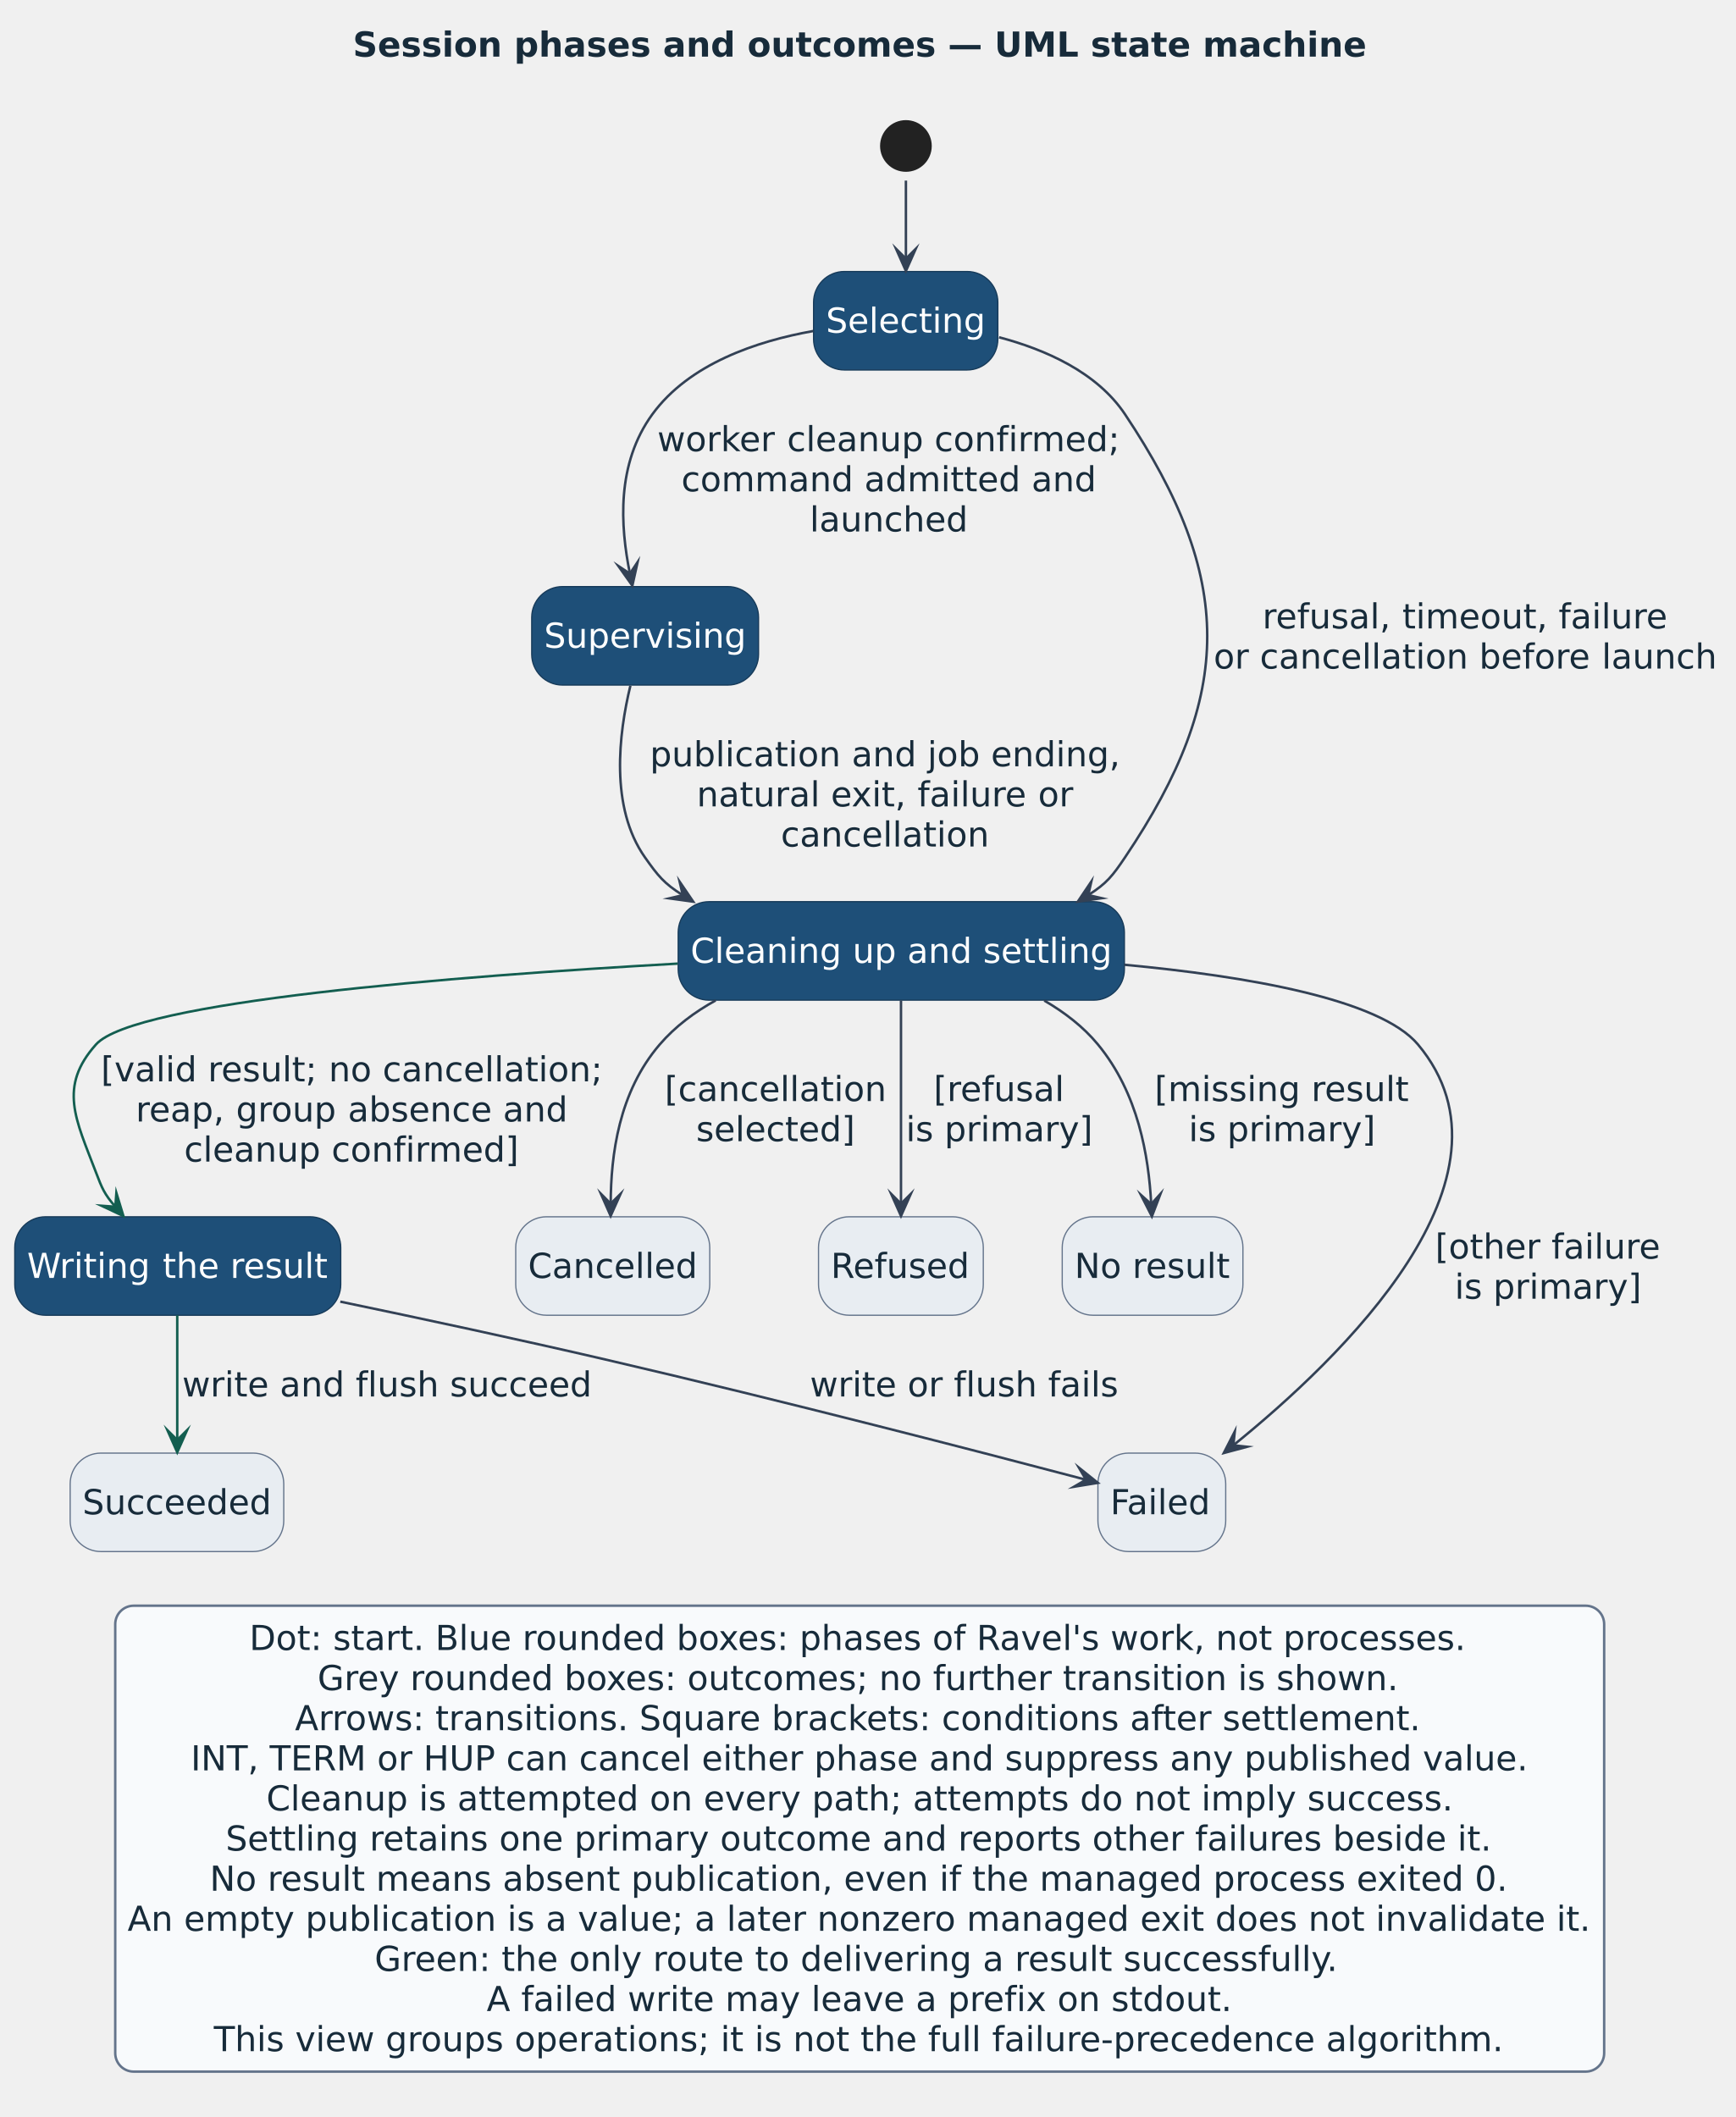
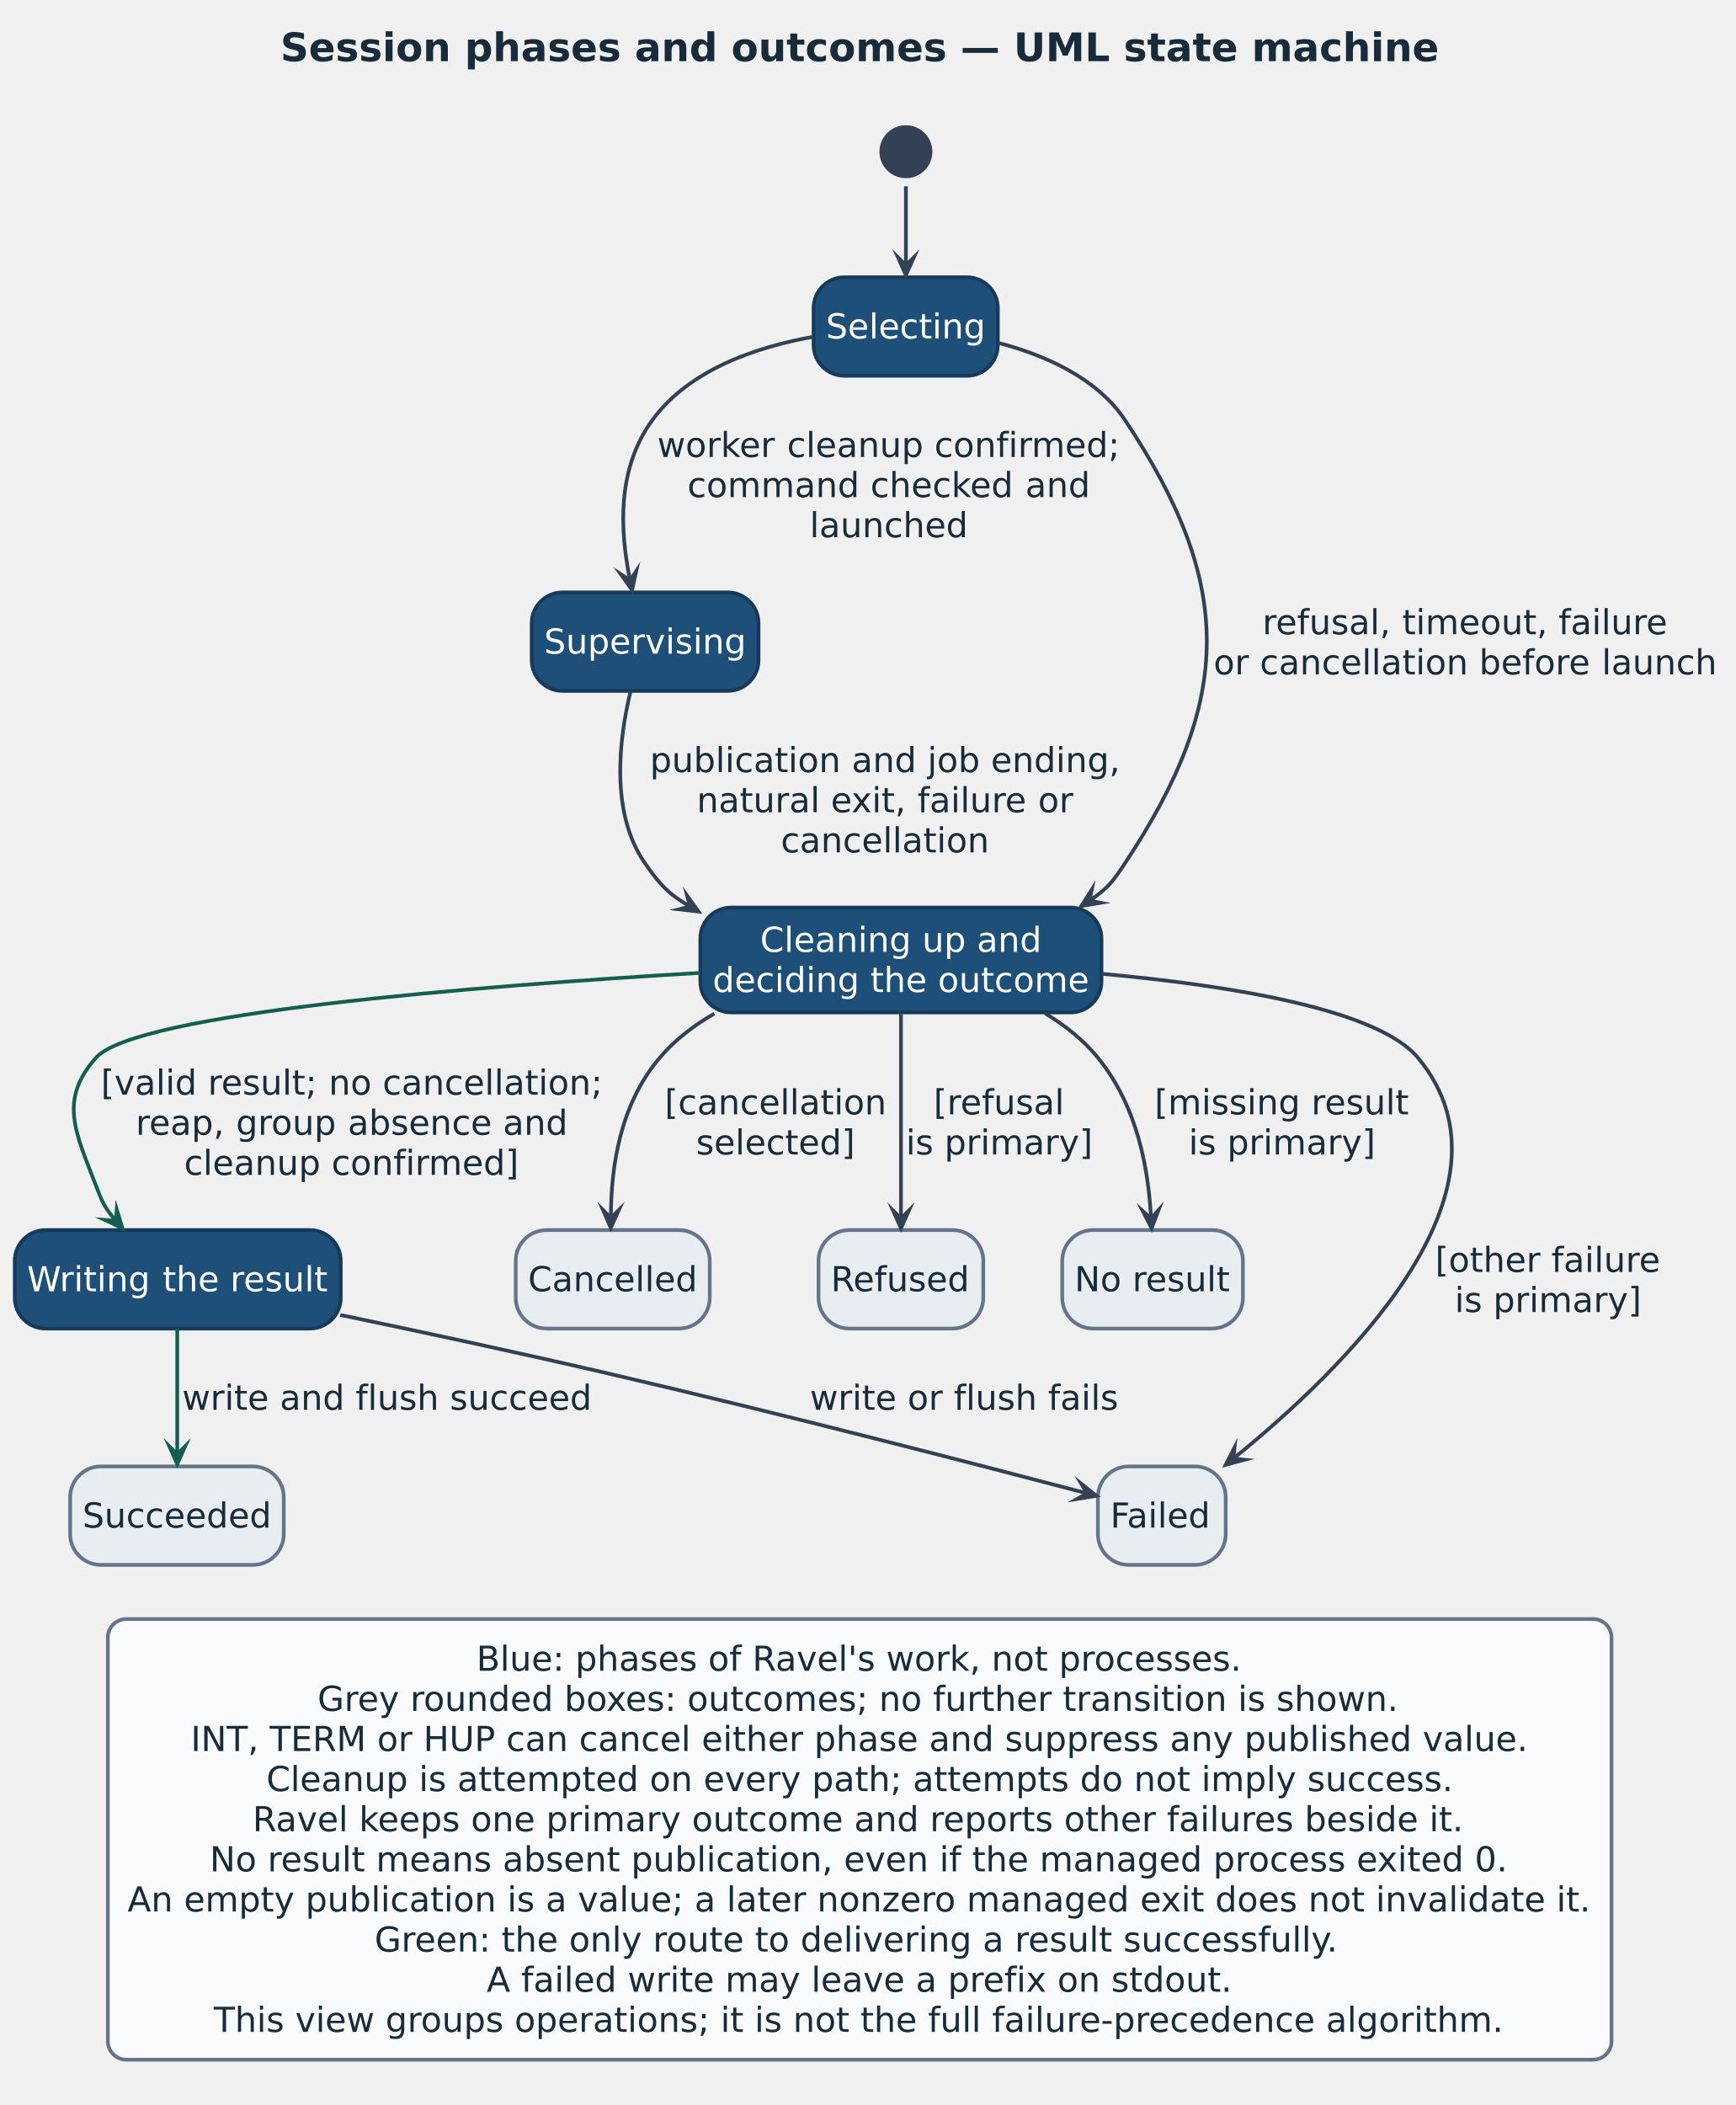
- <svg xmlns="http://www.w3.org/2000/svg" version="1.1" data-diagram-type="STATE" style="width:705px;height:860px;background:#FFFFFF;" width="705px" height="860px" viewBox="0 0 705 860" zoomAndPan="magnify" preserveAspectRatio="none" contentStyleType="text/css">
+ <svg xmlns="http://www.w3.org/2000/svg" version="1.1" data-diagram-type="STATE" style="width:705px;height:855px;background:#FFFFFF;" width="705px" height="855px" viewBox="0 0 705 855" zoomAndPan="magnify" preserveAspectRatio="none" contentStyleType="text/css">
  <defs />
  <g font-family="sans-serif" lengthAdjust="spacing">
    <g class="title" data-source-line="3">
-       <text x="143.313" y="22.995" fill="#172B3A" font-size="14" textLength="411.831" font-weight="700" font-family="DejaVu Sans, sans-serif">Session phases and outcomes — UML state machine</text>
+       <text x="113.896" y="24.852" fill="#172B3A" font-size="16" textLength="470.664" font-weight="700" font-family="DejaVu Sans, sans-serif">Session phases and outcomes — UML state machine</text>
    </g>
-     <rect x="330.5" y="110.297" width="74.839" height="40" fill="#1E4F78" style="stroke:#163A59;stroke-width:0.5;" rx="12.5" ry="12.5" />
-     <text x="335.5" y="135.144" fill="#FFF" font-size="14" textLength="64.839" font-family="DejaVu Sans, sans-serif">Selecting</text>
-     <rect x="216" y="238.297" width="92.134" height="40" fill="#1E4F78" style="stroke:#163A59;stroke-width:0.5;" rx="12.5" ry="12.5" />
-     <text x="221" y="263.144" fill="#FFF" font-size="14" textLength="82.134" font-family="DejaVu Sans, sans-serif">Supervising</text>
-     <rect x="275.5" y="366.297" width="181.254" height="40" fill="#1E4F78" style="stroke:#163A59;stroke-width:0.5;" rx="12.5" ry="12.5" />
-     <text x="280.5" y="391.144" fill="#FFF" font-size="14" textLength="61.38" font-family="DejaVu Sans, sans-serif">Cleaning</text>
-     <text x="341.88" y="391.144" fill="#FFF" font-size="14" font-family="DejaVu Sans, sans-serif"> </text>
-     <text x="346.33" y="391.144" fill="#FFF" font-size="14" textLength="17.76" font-family="DejaVu Sans, sans-serif">up</text>
-     <text x="364.09" y="391.144" fill="#FFF" font-size="14" font-family="DejaVu Sans, sans-serif"> </text>
-     <text x="368.54" y="391.144" fill="#FFF" font-size="14" textLength="26.339" font-family="DejaVu Sans, sans-serif">and</text>
-     <text x="394.879" y="391.144" fill="#FFF" font-size="14" font-family="DejaVu Sans, sans-serif"> </text>
-     <text x="399.329" y="391.144" fill="#FFF" font-size="14" textLength="52.425" font-family="DejaVu Sans, sans-serif">settling</text>
-     <rect x="6" y="494.297" width="132.418" height="40" fill="#1E4F78" style="stroke:#163A59;stroke-width:0.5;" rx="12.5" ry="12.5" />
-     <text x="11" y="519.144" fill="#FFF" font-size="14" textLength="50.627" font-family="DejaVu Sans, sans-serif">Writing</text>
-     <text x="61.627" y="519.144" fill="#FFF" font-size="14" font-family="DejaVu Sans, sans-serif"> </text>
-     <text x="66.077" y="519.144" fill="#FFF" font-size="14" textLength="22.976" font-family="DejaVu Sans, sans-serif">the</text>
-     <text x="89.053" y="519.144" fill="#FFF" font-size="14" font-family="DejaVu Sans, sans-serif"> </text>
-     <text x="93.503" y="519.144" fill="#FFF" font-size="14" textLength="39.915" font-family="DejaVu Sans, sans-serif">result</text>
-     <rect x="209.5" y="494.297" width="78.817" height="40" fill="#E8EDF2" style="stroke:#64748B;stroke-width:0.5;" rx="12.5" ry="12.5" />
-     <text x="214.5" y="519.144" fill="#172B3A" font-size="14" textLength="68.817" font-family="DejaVu Sans, sans-serif">Cancelled</text>
-     <rect x="332.5" y="494.297" width="66.937" height="40" fill="#E8EDF2" style="stroke:#64748B;stroke-width:0.5;" rx="12.5" ry="12.5" />
-     <text x="337.5" y="519.144" fill="#172B3A" font-size="14" textLength="56.937" font-family="DejaVu Sans, sans-serif">Refused</text>
-     <rect x="431.5" y="494.297" width="73.403" height="40" fill="#E8EDF2" style="stroke:#64748B;stroke-width:0.5;" rx="12.5" ry="12.5" />
-     <text x="436.5" y="519.144" fill="#172B3A" font-size="14" textLength="19.038" font-family="DejaVu Sans, sans-serif">No</text>
-     <text x="455.538" y="519.144" fill="#172B3A" font-size="14" font-family="DejaVu Sans, sans-serif"> </text>
-     <text x="459.988" y="519.144" fill="#172B3A" font-size="14" textLength="39.915" font-family="DejaVu Sans, sans-serif">result</text>
-     <rect x="446" y="590.297" width="51.911" height="40" fill="#E8EDF2" style="stroke:#64748B;stroke-width:0.5;" rx="12.5" ry="12.5" />
-     <text x="451" y="615.144" fill="#172B3A" font-size="14" textLength="41.911" font-family="DejaVu Sans, sans-serif">Failed</text>
-     <rect x="28.5" y="590.297" width="86.768" height="40" fill="#E8EDF2" style="stroke:#64748B;stroke-width:0.5;" rx="12.5" ry="12.5" />
-     <text x="33.5" y="615.144" fill="#172B3A" font-size="14" textLength="76.768" font-family="DejaVu Sans, sans-serif">Succeeded</text>
+     <rect x="330.5" y="112.625" width="74.839" height="40" fill="#1E4F78" style="stroke:#163A59;stroke-width:1.5;" rx="12.5" ry="12.5" />
+     <text x="335.5" y="137.472" fill="#FFF" font-size="14" textLength="64.839" font-family="DejaVu Sans, sans-serif">Selecting</text>
+     <rect x="216" y="240.625" width="92.134" height="40" fill="#1E4F78" style="stroke:#163A59;stroke-width:1.5;" rx="12.5" ry="12.5" />
+     <text x="221" y="265.472" fill="#FFF" font-size="14" textLength="82.134" font-family="DejaVu Sans, sans-serif">Supervising</text>
+     <rect x="284.5" y="368.625" width="162.94" height="42.594" fill="#1E4F78" style="stroke:#163A59;stroke-width:1.5;" rx="12.5" ry="12.5" />
+     <text x="308.781" y="386.62" fill="#FFF" font-size="14" textLength="61.38" font-family="DejaVu Sans, sans-serif">Cleaning</text>
+     <text x="370.161" y="386.62" fill="#FFF" font-size="14" font-family="DejaVu Sans, sans-serif"> </text>
+     <text x="374.611" y="386.62" fill="#FFF" font-size="14" textLength="17.76" font-family="DejaVu Sans, sans-serif">up</text>
+     <text x="392.371" y="386.62" fill="#FFF" font-size="14" font-family="DejaVu Sans, sans-serif"> </text>
+     <text x="396.821" y="386.62" fill="#FFF" font-size="14" textLength="26.339" font-family="DejaVu Sans, sans-serif">and</text>
+     <text x="289.5" y="402.917" fill="#FFF" font-size="14" textLength="59.623" font-family="DejaVu Sans, sans-serif">deciding</text>
+     <text x="349.123" y="402.917" fill="#FFF" font-size="14" font-family="DejaVu Sans, sans-serif"> </text>
+     <text x="353.573" y="402.917" fill="#FFF" font-size="14" textLength="22.976" font-family="DejaVu Sans, sans-serif">the</text>
+     <text x="376.549" y="402.917" fill="#FFF" font-size="14" font-family="DejaVu Sans, sans-serif"> </text>
+     <text x="380.999" y="402.917" fill="#FFF" font-size="14" textLength="61.441" font-family="DejaVu Sans, sans-serif">outcome</text>
+     <rect x="6" y="499.625" width="132.418" height="40" fill="#1E4F78" style="stroke:#163A59;stroke-width:1.5;" rx="12.5" ry="12.5" />
+     <text x="11" y="524.472" fill="#FFF" font-size="14" textLength="50.627" font-family="DejaVu Sans, sans-serif">Writing</text>
+     <text x="61.627" y="524.472" fill="#FFF" font-size="14" font-family="DejaVu Sans, sans-serif"> </text>
+     <text x="66.077" y="524.472" fill="#FFF" font-size="14" textLength="22.976" font-family="DejaVu Sans, sans-serif">the</text>
+     <text x="89.053" y="524.472" fill="#FFF" font-size="14" font-family="DejaVu Sans, sans-serif"> </text>
+     <text x="93.503" y="524.472" fill="#FFF" font-size="14" textLength="39.915" font-family="DejaVu Sans, sans-serif">result</text>
+     <rect x="209.5" y="499.625" width="78.817" height="40" fill="#E8EDF2" style="stroke:#64748B;stroke-width:1.5;" rx="12.5" ry="12.5" />
+     <text x="214.5" y="524.472" fill="#172B3A" font-size="14" textLength="68.817" font-family="DejaVu Sans, sans-serif">Cancelled</text>
+     <rect x="332.5" y="499.625" width="66.937" height="40" fill="#E8EDF2" style="stroke:#64748B;stroke-width:1.5;" rx="12.5" ry="12.5" />
+     <text x="337.5" y="524.472" fill="#172B3A" font-size="14" textLength="56.937" font-family="DejaVu Sans, sans-serif">Refused</text>
+     <rect x="431.5" y="499.625" width="73.403" height="40" fill="#E8EDF2" style="stroke:#64748B;stroke-width:1.5;" rx="12.5" ry="12.5" />
+     <text x="436.5" y="524.472" fill="#172B3A" font-size="14" textLength="19.038" font-family="DejaVu Sans, sans-serif">No</text>
+     <text x="455.538" y="524.472" fill="#172B3A" font-size="14" font-family="DejaVu Sans, sans-serif"> </text>
+     <text x="459.988" y="524.472" fill="#172B3A" font-size="14" textLength="39.915" font-family="DejaVu Sans, sans-serif">result</text>
+     <rect x="446" y="595.625" width="51.911" height="40" fill="#E8EDF2" style="stroke:#64748B;stroke-width:1.5;" rx="12.5" ry="12.5" />
+     <text x="451" y="620.472" fill="#172B3A" font-size="14" textLength="41.911" font-family="DejaVu Sans, sans-serif">Failed</text>
+     <rect x="28.5" y="595.625" width="86.768" height="40" fill="#E8EDF2" style="stroke:#64748B;stroke-width:1.5;" rx="12.5" ry="12.5" />
+     <text x="33.5" y="620.472" fill="#172B3A" font-size="14" textLength="76.768" font-family="DejaVu Sans, sans-serif">Succeeded</text>
    <g class="start_entity" data-qualified-name=".start." id="ent0010" data-source-line="17">
-       <ellipse cx="368" cy="59.297" rx="10" ry="10" fill="#222" style="stroke:#222;stroke-width:1;" />
+       <ellipse cx="368" cy="61.625" rx="10" ry="10" fill="#334155" style="stroke:#334155;stroke-width:1.5;" />
    </g>
    <g class="link" data-entity-1="ent0010" data-entity-2="ent0001" id="lnk11" data-link-type="dependency">
-       <polygon points="368,110.081,372,101.081,368,105.081,364,101.081,368,110.081" fill="#334155" style="stroke:#334155;stroke-width:1;stroke-linejoin:miter;stroke-miterlimit:10;" />
-       <path d="M368,73.361 C368,83.322 368,93.18 368,105.081" style="stroke:#334155;stroke-width:1;" fill="none" />
+       <polygon points="368,112.409,372,103.409,368,107.409,364,103.409,368,112.409" fill="#334155" style="stroke:#334155;stroke-width:1;stroke-linejoin:miter;stroke-miterlimit:10;" />
+       <path d="M368,75.689 C368,85.65 368,95.509 368,107.409" style="stroke:#334155;stroke-width:1.5;" fill="none" />
    </g>
    <g class="link" data-entity-1="ent0001" data-entity-2="ent0002" id="lnk12" data-link-type="dependency">
-       <polygon points="256.876,237.935,259.013,228.321,255.885,233.034,251.172,229.906,256.876,237.935" fill="#334155" style="stroke:#334155;stroke-width:1;stroke-linejoin:miter;stroke-miterlimit:10;" />
-       <path d="M330.336,134.478 C307.514,138.548 279.996,147.721 265,168.297 C250.339,188.412 251.942,213.527 255.885,233.034" style="stroke:#334155;stroke-width:1;" fill="none" />
-       <text x="267" y="183.292" fill="#172B3A" font-size="14" textLength="48.248" font-family="DejaVu Sans, sans-serif">worker</text>
-       <text x="315.248" y="183.292" fill="#172B3A" font-size="14" font-family="DejaVu Sans, sans-serif"> </text>
-       <text x="319.698" y="183.292" fill="#172B3A" font-size="14" textLength="55.412" font-family="DejaVu Sans, sans-serif">cleanup</text>
-       <text x="375.11" y="183.292" fill="#172B3A" font-size="14" font-family="DejaVu Sans, sans-serif"> </text>
-       <text x="379.561" y="183.292" fill="#172B3A" font-size="14" textLength="75.564" font-family="DejaVu Sans, sans-serif">confirmed;</text>
-       <text x="276.769" y="199.589" fill="#172B3A" font-size="14" textLength="69.877" font-family="DejaVu Sans, sans-serif">command</text>
-       <text x="346.646" y="199.589" fill="#172B3A" font-size="14" font-family="DejaVu Sans, sans-serif"> </text>
-       <text x="351.096" y="199.589" fill="#172B3A" font-size="14" textLength="63.472" font-family="DejaVu Sans, sans-serif">admitted</text>
-       <text x="414.567" y="199.589" fill="#172B3A" font-size="14" font-family="DejaVu Sans, sans-serif"> </text>
-       <text x="419.018" y="199.589" fill="#172B3A" font-size="14" textLength="26.339" font-family="DejaVu Sans, sans-serif">and</text>
-       <text x="328.92" y="215.886" fill="#172B3A" font-size="14" textLength="64.285" font-family="DejaVu Sans, sans-serif">launched</text>
+       <polygon points="256.876,240.263,259.013,230.649,255.885,235.362,251.172,232.234,256.876,240.263" fill="#334155" style="stroke:#334155;stroke-width:1;stroke-linejoin:miter;stroke-miterlimit:10;" />
+       <path d="M330.336,136.806 C307.514,140.876 279.996,150.049 265,170.625 C250.339,190.74 251.942,215.855 255.885,235.362" style="stroke:#334155;stroke-width:1.5;" fill="none" />
+       <text x="267" y="185.62" fill="#172B3A" font-size="14" textLength="48.248" font-family="DejaVu Sans, sans-serif">worker</text>
+       <text x="315.248" y="185.62" fill="#172B3A" font-size="14" font-family="DejaVu Sans, sans-serif"> </text>
+       <text x="319.698" y="185.62" fill="#172B3A" font-size="14" textLength="55.412" font-family="DejaVu Sans, sans-serif">cleanup</text>
+       <text x="375.11" y="185.62" fill="#172B3A" font-size="14" font-family="DejaVu Sans, sans-serif"> </text>
+       <text x="379.561" y="185.62" fill="#172B3A" font-size="14" textLength="75.564" font-family="DejaVu Sans, sans-serif">confirmed;</text>
+       <text x="279.26" y="201.917" fill="#172B3A" font-size="14" textLength="69.877" font-family="DejaVu Sans, sans-serif">command</text>
+       <text x="349.137" y="201.917" fill="#172B3A" font-size="14" font-family="DejaVu Sans, sans-serif"> </text>
+       <text x="353.587" y="201.917" fill="#172B3A" font-size="14" textLength="58.488" font-family="DejaVu Sans, sans-serif">checked</text>
+       <text x="412.076" y="201.917" fill="#172B3A" font-size="14" font-family="DejaVu Sans, sans-serif"> </text>
+       <text x="416.526" y="201.917" fill="#172B3A" font-size="14" textLength="26.339" font-family="DejaVu Sans, sans-serif">and</text>
+       <text x="328.92" y="218.214" fill="#172B3A" font-size="14" textLength="64.285" font-family="DejaVu Sans, sans-serif">launched</text>
    </g>
    <g class="link" data-entity-1="ent0001" data-entity-2="ent0003" id="lnk13" data-link-type="dependency">
-       <polygon points="437.83,366.273,447.579,364.876,442.064,363.615,443.326,358.101,437.83,366.273" fill="#334155" style="stroke:#334155;stroke-width:1;stroke-linejoin:miter;stroke-miterlimit:10;" />
-       <path d="M405.856,137.017 C424.584,141.966 445.576,151.176 457,168.297 C501.403,234.843 501.662,281.925 457,348.297 C452.049,355.655 449.59,358.892 442.064,363.615" style="stroke:#334155;stroke-width:1;" fill="none" />
-       <text x="512.817" y="255.292" fill="#172B3A" font-size="14" textLength="52.384" font-family="DejaVu Sans, sans-serif">refusal,</text>
-       <text x="565.201" y="255.292" fill="#172B3A" font-size="14" font-family="DejaVu Sans, sans-serif"> </text>
-       <text x="569.651" y="255.292" fill="#172B3A" font-size="14" textLength="59.008" font-family="DejaVu Sans, sans-serif">timeout,</text>
-       <text x="628.659" y="255.292" fill="#172B3A" font-size="14" font-family="DejaVu Sans, sans-serif"> </text>
-       <text x="633.109" y="255.292" fill="#172B3A" font-size="14" textLength="44.529" font-family="DejaVu Sans, sans-serif">failure</text>
-       <text x="493" y="271.589" fill="#172B3A" font-size="14" textLength="14.321" font-family="DejaVu Sans, sans-serif">or</text>
-       <text x="507.321" y="271.589" fill="#172B3A" font-size="14" font-family="DejaVu Sans, sans-serif"> </text>
-       <text x="511.771" y="271.589" fill="#172B3A" font-size="14" textLength="84.636" font-family="DejaVu Sans, sans-serif">cancellation</text>
-       <text x="596.407" y="271.589" fill="#172B3A" font-size="14" font-family="DejaVu Sans, sans-serif"> </text>
-       <text x="600.857" y="271.589" fill="#172B3A" font-size="14" textLength="45.363" font-family="DejaVu Sans, sans-serif">before</text>
-       <text x="646.221" y="271.589" fill="#172B3A" font-size="14" font-family="DejaVu Sans, sans-serif"> </text>
-       <text x="650.671" y="271.589" fill="#172B3A" font-size="14" textLength="46.785" font-family="DejaVu Sans, sans-serif">launch</text>
+       <polygon points="438.737,368.346,448.45,366.711,442.906,365.585,444.032,360.041,438.737,368.346" fill="#334155" style="stroke:#334155;stroke-width:1;stroke-linejoin:miter;stroke-miterlimit:10;" />
+       <path d="M405.856,139.345 C424.584,144.294 445.576,153.504 457,170.625 C501.403,237.171 501.194,283.94 457,350.625 C452.262,357.775 450.072,360.839 442.906,365.585" style="stroke:#334155;stroke-width:1.5;" fill="none" />
+       <text x="512.817" y="257.62" fill="#172B3A" font-size="14" textLength="52.384" font-family="DejaVu Sans, sans-serif">refusal,</text>
+       <text x="565.201" y="257.62" fill="#172B3A" font-size="14" font-family="DejaVu Sans, sans-serif"> </text>
+       <text x="569.651" y="257.62" fill="#172B3A" font-size="14" textLength="59.008" font-family="DejaVu Sans, sans-serif">timeout,</text>
+       <text x="628.659" y="257.62" fill="#172B3A" font-size="14" font-family="DejaVu Sans, sans-serif"> </text>
+       <text x="633.109" y="257.62" fill="#172B3A" font-size="14" textLength="44.529" font-family="DejaVu Sans, sans-serif">failure</text>
+       <text x="493" y="273.917" fill="#172B3A" font-size="14" textLength="14.321" font-family="DejaVu Sans, sans-serif">or</text>
+       <text x="507.321" y="273.917" fill="#172B3A" font-size="14" font-family="DejaVu Sans, sans-serif"> </text>
+       <text x="511.771" y="273.917" fill="#172B3A" font-size="14" textLength="84.636" font-family="DejaVu Sans, sans-serif">cancellation</text>
+       <text x="596.407" y="273.917" fill="#172B3A" font-size="14" font-family="DejaVu Sans, sans-serif"> </text>
+       <text x="600.857" y="273.917" fill="#172B3A" font-size="14" textLength="45.363" font-family="DejaVu Sans, sans-serif">before</text>
+       <text x="646.221" y="273.917" fill="#172B3A" font-size="14" font-family="DejaVu Sans, sans-serif"> </text>
+       <text x="650.671" y="273.917" fill="#172B3A" font-size="14" textLength="46.785" font-family="DejaVu Sans, sans-serif">launch</text>
    </g>
    <g class="link" data-entity-1="ent0002" data-entity-2="ent0003" id="lnk14" data-link-type="dependency">
-       <polygon points="281.613,366.296,276.076,358.151,277.365,363.659,271.857,364.948,281.613,366.296" fill="#334155" style="stroke:#334155;stroke-width:1;stroke-linejoin:miter;stroke-miterlimit:10;" />
-       <path d="M256.075,278.572 C251.355,298.01 247.657,327.971 262,348.297 C267.193,355.656 269.737,358.924 277.365,363.659" style="stroke:#334155;stroke-width:1;" fill="none" />
-       <text x="264" y="311.292" fill="#172B3A" font-size="14" textLength="77.52" font-family="DejaVu Sans, sans-serif">publication</text>
-       <text x="341.52" y="311.292" fill="#172B3A" font-size="14" font-family="DejaVu Sans, sans-serif"> </text>
-       <text x="345.97" y="311.292" fill="#172B3A" font-size="14" textLength="26.339" font-family="DejaVu Sans, sans-serif">and</text>
-       <text x="372.309" y="311.292" fill="#172B3A" font-size="14" font-family="DejaVu Sans, sans-serif"> </text>
-       <text x="376.759" y="311.292" fill="#172B3A" font-size="14" textLength="21.342" font-family="DejaVu Sans, sans-serif">job</text>
-       <text x="398.101" y="311.292" fill="#172B3A" font-size="14" font-family="DejaVu Sans, sans-serif"> </text>
-       <text x="402.551" y="311.292" fill="#172B3A" font-size="14" textLength="52.473" font-family="DejaVu Sans, sans-serif">ending,</text>
-       <text x="283.028" y="327.589" fill="#172B3A" font-size="14" textLength="50.039" font-family="DejaVu Sans, sans-serif">natural</text>
-       <text x="333.067" y="327.589" fill="#172B3A" font-size="14" font-family="DejaVu Sans, sans-serif"> </text>
-       <text x="337.517" y="327.589" fill="#172B3A" font-size="14" textLength="30.728" font-family="DejaVu Sans, sans-serif">exit,</text>
-       <text x="368.245" y="327.589" fill="#172B3A" font-size="14" font-family="DejaVu Sans, sans-serif"> </text>
-       <text x="372.695" y="327.589" fill="#172B3A" font-size="14" textLength="44.529" font-family="DejaVu Sans, sans-serif">failure</text>
-       <text x="417.224" y="327.589" fill="#172B3A" font-size="14" font-family="DejaVu Sans, sans-serif"> </text>
-       <text x="421.674" y="327.589" fill="#172B3A" font-size="14" textLength="14.321" font-family="DejaVu Sans, sans-serif">or</text>
-       <text x="317.194" y="343.886" fill="#172B3A" font-size="14" textLength="84.636" font-family="DejaVu Sans, sans-serif">cancellation</text>
+       <polygon points="284.275,370.545,278.534,362.543,279.962,368.016,274.488,369.444,284.275,370.545" fill="#334155" style="stroke:#334155;stroke-width:1;stroke-linejoin:miter;stroke-miterlimit:10;" />
+       <path d="M256.128,280.862 C251.451,300.27 247.787,330.208 262,350.625 C267.775,358.921 271.242,362.905 279.962,368.016" style="stroke:#334155;stroke-width:1.5;" fill="none" />
+       <text x="264" y="313.62" fill="#172B3A" font-size="14" textLength="77.52" font-family="DejaVu Sans, sans-serif">publication</text>
+       <text x="341.52" y="313.62" fill="#172B3A" font-size="14" font-family="DejaVu Sans, sans-serif"> </text>
+       <text x="345.97" y="313.62" fill="#172B3A" font-size="14" textLength="26.339" font-family="DejaVu Sans, sans-serif">and</text>
+       <text x="372.309" y="313.62" fill="#172B3A" font-size="14" font-family="DejaVu Sans, sans-serif"> </text>
+       <text x="376.759" y="313.62" fill="#172B3A" font-size="14" textLength="21.342" font-family="DejaVu Sans, sans-serif">job</text>
+       <text x="398.101" y="313.62" fill="#172B3A" font-size="14" font-family="DejaVu Sans, sans-serif"> </text>
+       <text x="402.551" y="313.62" fill="#172B3A" font-size="14" textLength="52.473" font-family="DejaVu Sans, sans-serif">ending,</text>
+       <text x="283.028" y="329.917" fill="#172B3A" font-size="14" textLength="50.039" font-family="DejaVu Sans, sans-serif">natural</text>
+       <text x="333.067" y="329.917" fill="#172B3A" font-size="14" font-family="DejaVu Sans, sans-serif"> </text>
+       <text x="337.517" y="329.917" fill="#172B3A" font-size="14" textLength="30.728" font-family="DejaVu Sans, sans-serif">exit,</text>
+       <text x="368.245" y="329.917" fill="#172B3A" font-size="14" font-family="DejaVu Sans, sans-serif"> </text>
+       <text x="372.695" y="329.917" fill="#172B3A" font-size="14" textLength="44.529" font-family="DejaVu Sans, sans-serif">failure</text>
+       <text x="417.224" y="329.917" fill="#172B3A" font-size="14" font-family="DejaVu Sans, sans-serif"> </text>
+       <text x="421.674" y="329.917" fill="#172B3A" font-size="14" textLength="14.321" font-family="DejaVu Sans, sans-serif">or</text>
+       <text x="317.194" y="346.214" fill="#172B3A" font-size="14" textLength="84.636" font-family="DejaVu Sans, sans-serif">cancellation</text>
    </g>
    <g class="link" data-entity-1="ent0003" data-entity-2="ent0005" id="lnk15" data-link-type="dependency">
-       <polygon points="248.055,493.961,252.093,484.978,248.076,488.961,244.093,484.944,248.055,493.961" fill="#334155" style="stroke:#334155;stroke-width:1;stroke-linejoin:miter;stroke-miterlimit:10;" />
-       <path d="M290.715,406.408 C282.165,411.119 274.283,416.988 268,424.297 C251.315,443.706 248.159,469.191 248.076,488.961" style="stroke:#334155;stroke-width:1;" fill="none" />
-       <text x="270" y="447.292" fill="#172B3A" font-size="14" textLength="90.098" font-family="DejaVu Sans, sans-serif">[cancellation</text>
-       <text x="282.77" y="463.589" fill="#172B3A" font-size="14" textLength="64.559" font-family="DejaVu Sans, sans-serif">selected]</text>
+       <polygon points="248.108,499.334,252.165,490.36,248.14,494.334,244.165,490.309,248.108,499.334" fill="#334155" style="stroke:#334155;stroke-width:1;stroke-linejoin:miter;stroke-miterlimit:10;" />
+       <path d="M290.2,411.695 C281.842,416.483 274.148,422.376 268,429.625 C251.445,449.145 248.266,474.601 248.14,494.334" style="stroke:#334155;stroke-width:1.5;" fill="none" />
+       <text x="270" y="452.62" fill="#172B3A" font-size="14" textLength="90.098" font-family="DejaVu Sans, sans-serif">[cancellation</text>
+       <text x="282.77" y="468.917" fill="#172B3A" font-size="14" textLength="64.559" font-family="DejaVu Sans, sans-serif">selected]</text>
    </g>
    <g class="link" data-entity-1="ent0003" data-entity-2="ent0006" id="lnk16" data-link-type="dependency">
-       <polygon points="366,493.98,370,484.98,366,488.98,362,484.98,366,493.98" fill="#334155" style="stroke:#334155;stroke-width:1;stroke-linejoin:miter;stroke-miterlimit:10;" />
-       <path d="M366,406.434 C366,430.116 366,465.215 366,488.98" style="stroke:#334155;stroke-width:1;" fill="none" />
-       <text x="379.245" y="447.292" fill="#172B3A" font-size="14" textLength="53.396" font-family="DejaVu Sans, sans-serif">[refusal</text>
-       <text x="368" y="463.589" fill="#172B3A" font-size="14" textLength="11.184" font-family="DejaVu Sans, sans-serif">is</text>
-       <text x="379.184" y="463.589" fill="#172B3A" font-size="14" font-family="DejaVu Sans, sans-serif"> </text>
-       <text x="383.634" y="463.589" fill="#172B3A" font-size="14" textLength="60.252" font-family="DejaVu Sans, sans-serif">primary]</text>
+       <polygon points="366,499.533,370,490.533,366,494.533,362,490.533,366,499.533" fill="#334155" style="stroke:#334155;stroke-width:1;stroke-linejoin:miter;stroke-miterlimit:10;" />
+       <path d="M366,411.894 C366,436.168 366,471.004 366,494.533" style="stroke:#334155;stroke-width:1.5;" fill="none" />
+       <text x="379.245" y="452.62" fill="#172B3A" font-size="14" textLength="53.396" font-family="DejaVu Sans, sans-serif">[refusal</text>
+       <text x="368" y="468.917" fill="#172B3A" font-size="14" textLength="11.184" font-family="DejaVu Sans, sans-serif">is</text>
+       <text x="379.184" y="468.917" fill="#172B3A" font-size="14" font-family="DejaVu Sans, sans-serif"> </text>
+       <text x="383.634" y="468.917" fill="#172B3A" font-size="14" textLength="60.252" font-family="DejaVu Sans, sans-serif">primary]</text>
    </g>
    <g class="link" data-entity-1="ent0003" data-entity-2="ent0007" id="lnk17" data-link-type="dependency">
-       <polygon points="467.918,494.154,471.429,484.952,467.649,489.161,463.44,485.382,467.918,494.154" fill="#334155" style="stroke:#334155;stroke-width:1;stroke-linejoin:miter;stroke-miterlimit:10;" />
-       <path d="M424.196,406.464 C432.406,411.228 440.059,417.097 446,424.297 C462.412,444.184 466.594,469.549 467.649,489.161" style="stroke:#334155;stroke-width:1;" fill="none" />
-       <text x="469" y="447.292" fill="#172B3A" font-size="14" textLength="59.227" font-family="DejaVu Sans, sans-serif">[missing</text>
-       <text x="528.227" y="447.292" fill="#172B3A" font-size="14" font-family="DejaVu Sans, sans-serif"> </text>
-       <text x="532.677" y="447.292" fill="#172B3A" font-size="14" textLength="39.915" font-family="DejaVu Sans, sans-serif">result</text>
-       <text x="482.853" y="463.589" fill="#172B3A" font-size="14" textLength="11.184" font-family="DejaVu Sans, sans-serif">is</text>
-       <text x="494.037" y="463.589" fill="#172B3A" font-size="14" font-family="DejaVu Sans, sans-serif"> </text>
-       <text x="498.487" y="463.589" fill="#172B3A" font-size="14" textLength="60.252" font-family="DejaVu Sans, sans-serif">primary]</text>
+       <polygon points="467.856,499.533,471.342,490.322,467.574,494.541,463.355,490.773,467.856,499.533" fill="#334155" style="stroke:#334155;stroke-width:1;stroke-linejoin:miter;stroke-miterlimit:10;" />
+       <path d="M424.621,411.649 C432.676,416.519 440.168,422.447 446,429.625 C462.259,449.637 466.468,474.97 467.574,494.541" style="stroke:#334155;stroke-width:1.5;" fill="none" />
+       <text x="469" y="452.62" fill="#172B3A" font-size="14" textLength="59.227" font-family="DejaVu Sans, sans-serif">[missing</text>
+       <text x="528.227" y="452.62" fill="#172B3A" font-size="14" font-family="DejaVu Sans, sans-serif"> </text>
+       <text x="532.677" y="452.62" fill="#172B3A" font-size="14" textLength="39.915" font-family="DejaVu Sans, sans-serif">result</text>
+       <text x="482.853" y="468.917" fill="#172B3A" font-size="14" textLength="11.184" font-family="DejaVu Sans, sans-serif">is</text>
+       <text x="494.037" y="468.917" fill="#172B3A" font-size="14" font-family="DejaVu Sans, sans-serif"> </text>
+       <text x="498.487" y="468.917" fill="#172B3A" font-size="14" textLength="60.252" font-family="DejaVu Sans, sans-serif">primary]</text>
    </g>
    <g class="link" data-entity-1="ent0003" data-entity-2="ent0008" id="lnk18" data-link-type="dependency">
-       <polygon points="497.117,590.276,506.63,587.726,501.004,587.131,501.599,581.506,497.117,590.276" fill="#334155" style="stroke:#334155;stroke-width:1;stroke-linejoin:miter;stroke-miterlimit:10;" />
-       <path d="M456.729,391.914 C506.204,396.54 560.472,405.794 576,424.297 C621.358,478.345 544.548,551.909 501.004,587.131" style="stroke:#334155;stroke-width:1;" fill="none" />
-       <text x="583" y="511.292" fill="#172B3A" font-size="14" textLength="42.759" font-family="DejaVu Sans, sans-serif">[other</text>
-       <text x="625.759" y="511.292" fill="#172B3A" font-size="14" font-family="DejaVu Sans, sans-serif"> </text>
-       <text x="630.209" y="511.292" fill="#172B3A" font-size="14" textLength="44.529" font-family="DejaVu Sans, sans-serif">failure</text>
-       <text x="590.926" y="527.589" fill="#172B3A" font-size="14" textLength="11.184" font-family="DejaVu Sans, sans-serif">is</text>
-       <text x="602.11" y="527.589" fill="#172B3A" font-size="14" font-family="DejaVu Sans, sans-serif"> </text>
-       <text x="606.56" y="527.589" fill="#172B3A" font-size="14" textLength="60.252" font-family="DejaVu Sans, sans-serif">primary]</text>
+       <polygon points="497.423,595.358,506.934,592.8,501.308,592.21,501.897,586.584,497.423,595.358" fill="#334155" style="stroke:#334155;stroke-width:1;stroke-linejoin:miter;stroke-miterlimit:10;" />
+       <path d="M447.724,395.549 C499.449,400.255 559.568,409.906 576,429.625 C621.053,483.688 544.871,556.913 501.308,592.21" style="stroke:#334155;stroke-width:1.5;" fill="none" />
+       <text x="583" y="516.62" fill="#172B3A" font-size="14" textLength="42.759" font-family="DejaVu Sans, sans-serif">[other</text>
+       <text x="625.759" y="516.62" fill="#172B3A" font-size="14" font-family="DejaVu Sans, sans-serif"> </text>
+       <text x="630.209" y="516.62" fill="#172B3A" font-size="14" textLength="44.529" font-family="DejaVu Sans, sans-serif">failure</text>
+       <text x="590.926" y="532.917" fill="#172B3A" font-size="14" textLength="11.184" font-family="DejaVu Sans, sans-serif">is</text>
+       <text x="602.11" y="532.917" fill="#172B3A" font-size="14" font-family="DejaVu Sans, sans-serif"> </text>
+       <text x="606.56" y="532.917" fill="#172B3A" font-size="14" textLength="60.252" font-family="DejaVu Sans, sans-serif">primary]</text>
    </g>
    <g class="link" data-entity-1="ent0003" data-entity-2="ent0004" id="lnk19" data-link-type="dependency">
-       <polygon points="50.131,494.002,47.269,484.578,46.86,490.22,41.218,489.812,50.131,494.002" fill="#135E50" style="stroke:#135E50;stroke-width:1;stroke-linejoin:miter;stroke-miterlimit:10;" />
-       <path d="M275.286,391.453 C184.021,396.587 54.581,406.853 39,424.297 C23.604,441.533 30.769,454.701 39,476.297 C41.452,482.731 42.324,484.976 46.86,490.22" style="stroke:#135E50;stroke-width:1;" fill="none" />
-       <text x="41" y="439.292" fill="#172B3A" font-size="14" textLength="38.992" font-family="DejaVu Sans, sans-serif">[valid</text>
-       <text x="79.992" y="439.292" fill="#172B3A" font-size="14" font-family="DejaVu Sans, sans-serif"> </text>
-       <text x="84.442" y="439.292" fill="#172B3A" font-size="14" textLength="44.632" font-family="DejaVu Sans, sans-serif">result;</text>
-       <text x="129.074" y="439.292" fill="#172B3A" font-size="14" font-family="DejaVu Sans, sans-serif"> </text>
-       <text x="133.524" y="439.292" fill="#172B3A" font-size="14" textLength="17.438" font-family="DejaVu Sans, sans-serif">no</text>
-       <text x="150.963" y="439.292" fill="#172B3A" font-size="14" font-family="DejaVu Sans, sans-serif"> </text>
-       <text x="155.413" y="439.292" fill="#172B3A" font-size="14" textLength="89.353" font-family="DejaVu Sans, sans-serif">cancellation;</text>
-       <text x="55.133" y="455.589" fill="#172B3A" font-size="14" textLength="36.285" font-family="DejaVu Sans, sans-serif">reap,</text>
-       <text x="91.418" y="455.589" fill="#172B3A" font-size="14" font-family="DejaVu Sans, sans-serif"> </text>
-       <text x="95.869" y="455.589" fill="#172B3A" font-size="14" textLength="40.968" font-family="DejaVu Sans, sans-serif">group</text>
-       <text x="136.836" y="455.589" fill="#172B3A" font-size="14" font-family="DejaVu Sans, sans-serif"> </text>
-       <text x="141.287" y="455.589" fill="#172B3A" font-size="14" textLength="58.557" font-family="DejaVu Sans, sans-serif">absence</text>
-       <text x="199.843" y="455.589" fill="#172B3A" font-size="14" font-family="DejaVu Sans, sans-serif"> </text>
-       <text x="204.293" y="455.589" fill="#172B3A" font-size="14" textLength="26.339" font-family="DejaVu Sans, sans-serif">and</text>
-       <text x="74.797" y="471.886" fill="#172B3A" font-size="14" textLength="55.412" font-family="DejaVu Sans, sans-serif">cleanup</text>
-       <text x="130.209" y="471.886" fill="#172B3A" font-size="14" font-family="DejaVu Sans, sans-serif"> </text>
-       <text x="134.659" y="471.886" fill="#172B3A" font-size="14" textLength="76.31" font-family="DejaVu Sans, sans-serif">confirmed]</text>
+       <polygon points="50.131,499.33,47.269,489.906,46.86,495.549,41.218,495.14,50.131,499.33" fill="#135E50" style="stroke:#135E50;stroke-width:1;stroke-linejoin:miter;stroke-miterlimit:10;" />
+       <path d="M284.336,395.165 C192.823,400.547 55.072,411.55 39,429.625 C23.643,446.896 30.769,460.029 39,481.625 C41.452,488.059 42.324,490.304 46.86,495.549" style="stroke:#135E50;stroke-width:1.5;" fill="none" />
+       <text x="41" y="444.62" fill="#172B3A" font-size="14" textLength="38.992" font-family="DejaVu Sans, sans-serif">[valid</text>
+       <text x="79.992" y="444.62" fill="#172B3A" font-size="14" font-family="DejaVu Sans, sans-serif"> </text>
+       <text x="84.442" y="444.62" fill="#172B3A" font-size="14" textLength="44.632" font-family="DejaVu Sans, sans-serif">result;</text>
+       <text x="129.074" y="444.62" fill="#172B3A" font-size="14" font-family="DejaVu Sans, sans-serif"> </text>
+       <text x="133.524" y="444.62" fill="#172B3A" font-size="14" textLength="17.438" font-family="DejaVu Sans, sans-serif">no</text>
+       <text x="150.963" y="444.62" fill="#172B3A" font-size="14" font-family="DejaVu Sans, sans-serif"> </text>
+       <text x="155.413" y="444.62" fill="#172B3A" font-size="14" textLength="89.353" font-family="DejaVu Sans, sans-serif">cancellation;</text>
+       <text x="55.133" y="460.917" fill="#172B3A" font-size="14" textLength="36.285" font-family="DejaVu Sans, sans-serif">reap,</text>
+       <text x="91.418" y="460.917" fill="#172B3A" font-size="14" font-family="DejaVu Sans, sans-serif"> </text>
+       <text x="95.869" y="460.917" fill="#172B3A" font-size="14" textLength="40.968" font-family="DejaVu Sans, sans-serif">group</text>
+       <text x="136.836" y="460.917" fill="#172B3A" font-size="14" font-family="DejaVu Sans, sans-serif"> </text>
+       <text x="141.287" y="460.917" fill="#172B3A" font-size="14" textLength="58.557" font-family="DejaVu Sans, sans-serif">absence</text>
+       <text x="199.843" y="460.917" fill="#172B3A" font-size="14" font-family="DejaVu Sans, sans-serif"> </text>
+       <text x="204.293" y="460.917" fill="#172B3A" font-size="14" textLength="26.339" font-family="DejaVu Sans, sans-serif">and</text>
+       <text x="74.797" y="477.214" fill="#172B3A" font-size="14" textLength="55.412" font-family="DejaVu Sans, sans-serif">cleanup</text>
+       <text x="130.209" y="477.214" fill="#172B3A" font-size="14" font-family="DejaVu Sans, sans-serif"> </text>
+       <text x="134.659" y="477.214" fill="#172B3A" font-size="14" textLength="76.31" font-family="DejaVu Sans, sans-serif">confirmed]</text>
    </g>
    <g class="link" data-entity-1="ent0004" data-entity-2="ent0009" id="lnk20" data-link-type="dependency">
-       <polygon points="72,589.98,76,580.98,72,584.98,68,580.98,72,589.98" fill="#135E50" style="stroke:#135E50;stroke-width:1;stroke-linejoin:miter;stroke-miterlimit:10;" />
-       <path d="M72,534.319 C72,550.52 72,568.695 72,584.98" style="stroke:#135E50;stroke-width:1;" fill="none" />
-       <text x="74" y="567.292" fill="#172B3A" font-size="14" textLength="35.198" font-family="DejaVu Sans, sans-serif">write</text>
-       <text x="109.198" y="567.292" fill="#172B3A" font-size="14" font-family="DejaVu Sans, sans-serif"> </text>
-       <text x="113.648" y="567.292" fill="#172B3A" font-size="14" textLength="26.339" font-family="DejaVu Sans, sans-serif">and</text>
-       <text x="139.987" y="567.292" fill="#172B3A" font-size="14" font-family="DejaVu Sans, sans-serif"> </text>
-       <text x="144.438" y="567.292" fill="#172B3A" font-size="14" textLength="33.858" font-family="DejaVu Sans, sans-serif">flush</text>
-       <text x="178.296" y="567.292" fill="#172B3A" font-size="14" font-family="DejaVu Sans, sans-serif"> </text>
-       <text x="182.746" y="567.292" fill="#172B3A" font-size="14" textLength="57.675" font-family="DejaVu Sans, sans-serif">succeed</text>
+       <polygon points="72,595.308,76,586.308,72,590.308,68,586.308,72,595.308" fill="#135E50" style="stroke:#135E50;stroke-width:1;stroke-linejoin:miter;stroke-miterlimit:10;" />
+       <path d="M72,539.647 C72,555.849 72,574.023 72,590.308" style="stroke:#135E50;stroke-width:1.5;" fill="none" />
+       <text x="74" y="572.62" fill="#172B3A" font-size="14" textLength="35.198" font-family="DejaVu Sans, sans-serif">write</text>
+       <text x="109.198" y="572.62" fill="#172B3A" font-size="14" font-family="DejaVu Sans, sans-serif"> </text>
+       <text x="113.648" y="572.62" fill="#172B3A" font-size="14" textLength="26.339" font-family="DejaVu Sans, sans-serif">and</text>
+       <text x="139.987" y="572.62" fill="#172B3A" font-size="14" font-family="DejaVu Sans, sans-serif"> </text>
+       <text x="144.438" y="572.62" fill="#172B3A" font-size="14" textLength="33.858" font-family="DejaVu Sans, sans-serif">flush</text>
+       <text x="178.296" y="572.62" fill="#172B3A" font-size="14" font-family="DejaVu Sans, sans-serif"> </text>
+       <text x="182.746" y="572.62" fill="#172B3A" font-size="14" textLength="57.675" font-family="DejaVu Sans, sans-serif">succeed</text>
    </g>
    <g class="link" data-entity-1="ent0004" data-entity-2="ent0008" id="lnk21" data-link-type="dependency">
-       <polygon points="445.977,602.395,438.293,596.235,441.142,601.122,436.255,603.971,445.977,602.395" fill="#334155" style="stroke:#334155;stroke-width:1;stroke-linejoin:miter;stroke-miterlimit:10;" />
-       <path d="M138.229,528.771 C170.761,535.544 210.503,544.049 246,552.297 C318.721,569.193 399.173,590.068 441.142,601.122" style="stroke:#334155;stroke-width:1;" fill="none" />
-       <text x="329" y="567.292" fill="#172B3A" font-size="14" textLength="35.198" font-family="DejaVu Sans, sans-serif">write</text>
-       <text x="364.198" y="567.292" fill="#172B3A" font-size="14" font-family="DejaVu Sans, sans-serif"> </text>
-       <text x="368.648" y="567.292" fill="#172B3A" font-size="14" textLength="14.321" font-family="DejaVu Sans, sans-serif">or</text>
-       <text x="382.97" y="567.292" fill="#172B3A" font-size="14" font-family="DejaVu Sans, sans-serif"> </text>
-       <text x="387.42" y="567.292" fill="#172B3A" font-size="14" textLength="33.858" font-family="DejaVu Sans, sans-serif">flush</text>
-       <text x="421.278" y="567.292" fill="#172B3A" font-size="14" font-family="DejaVu Sans, sans-serif"> </text>
-       <text x="425.729" y="567.292" fill="#172B3A" font-size="14" textLength="28.581" font-family="DejaVu Sans, sans-serif">fails</text>
+       <polygon points="445.977,607.724,438.293,601.563,441.142,606.45,436.255,609.299,445.977,607.724" fill="#334155" style="stroke:#334155;stroke-width:1;stroke-linejoin:miter;stroke-miterlimit:10;" />
+       <path d="M138.229,534.099 C170.761,540.872 210.503,549.377 246,557.625 C318.721,574.521 399.173,595.396 441.142,606.45" style="stroke:#334155;stroke-width:1.5;" fill="none" />
+       <text x="329" y="572.62" fill="#172B3A" font-size="14" textLength="35.198" font-family="DejaVu Sans, sans-serif">write</text>
+       <text x="364.198" y="572.62" fill="#172B3A" font-size="14" font-family="DejaVu Sans, sans-serif"> </text>
+       <text x="368.648" y="572.62" fill="#172B3A" font-size="14" textLength="14.321" font-family="DejaVu Sans, sans-serif">or</text>
+       <text x="382.97" y="572.62" fill="#172B3A" font-size="14" font-family="DejaVu Sans, sans-serif"> </text>
+       <text x="387.42" y="572.62" fill="#172B3A" font-size="14" textLength="33.858" font-family="DejaVu Sans, sans-serif">flush</text>
+       <text x="421.278" y="572.62" fill="#172B3A" font-size="14" font-family="DejaVu Sans, sans-serif"> </text>
+       <text x="425.729" y="572.62" fill="#172B3A" font-size="14" textLength="28.581" font-family="DejaVu Sans, sans-serif">fails</text>
    </g>
    <g class="legend" data-source-line="29">
-       <rect x="46.813" y="652.297" width="604.829" height="189.266" fill="#F8FAFC" style="stroke:#64748B;stroke-width:1;" rx="7.5" ry="7.5" />
-       <text x="101.278" y="670.292" fill="#172B3A" font-size="14" textLength="495.899" font-family="DejaVu Sans, sans-serif">Dot: start. Blue rounded boxes: phases of Ravel's work, not processes.</text>
-       <text x="128.984" y="686.589" fill="#172B3A" font-size="14" textLength="440.487" font-family="DejaVu Sans, sans-serif">Grey rounded boxes: outcomes; no further transition is shown.</text>
-       <text x="119.811" y="702.886" fill="#172B3A" font-size="14" textLength="458.835" font-family="DejaVu Sans, sans-serif">Arrows: transitions. Square brackets: conditions after settlement.</text>
-       <text x="77.486" y="719.183" fill="#172B3A" font-size="14" textLength="543.484" font-family="DejaVu Sans, sans-serif">INT, TERM or HUP can cancel either phase and suppress any published value.</text>
-       <text x="108.2" y="735.479" fill="#172B3A" font-size="14" textLength="482.057" font-family="DejaVu Sans, sans-serif">Cleanup is attempted on every path; attempts do not imply success.</text>
-       <text x="91.664" y="751.776" fill="#172B3A" font-size="14" textLength="515.129" font-family="DejaVu Sans, sans-serif">Settling retains one primary outcome and reports other failures beside it.</text>
-       <text x="85.187" y="768.073" fill="#172B3A" font-size="14" textLength="528.083" font-family="DejaVu Sans, sans-serif">No result means absent publication, even if the managed process exited 0.</text>
-       <text x="51.813" y="784.37" fill="#172B3A" font-size="14" textLength="594.829" font-family="DejaVu Sans, sans-serif">An empty publication is a value; a later nonzero managed exit does not invalidate it.</text>
-       <text x="152.168" y="800.667" fill="#172B3A" font-size="14" textLength="394.119" font-family="DejaVu Sans, sans-serif">Green: the only route to delivering a result successfully.</text>
-       <text x="197.692" y="816.964" fill="#172B3A" font-size="14" textLength="303.071" font-family="DejaVu Sans, sans-serif">A failed write may leave a prefix on stdout.</text>
-       <text x="86.861" y="833.261" fill="#172B3A" font-size="14" textLength="524.733" font-family="DejaVu Sans, sans-serif">This view groups operations; it is not the full failure-precedence algorithm.</text>
+       <rect x="43.813" y="657.625" width="610.829" height="178.969" fill="#F8FAFC" style="stroke:#64748B;stroke-width:1.5;" rx="7.5" ry="7.5" />
+       <text x="193.533" y="678.62" fill="#172B3A" font-size="14" textLength="311.391" font-family="DejaVu Sans, sans-serif">Blue: phases of Ravel's work, not processes.</text>
+       <text x="128.984" y="694.917" fill="#172B3A" font-size="14" textLength="440.487" font-family="DejaVu Sans, sans-serif">Grey rounded boxes: outcomes; no further transition is shown.</text>
+       <text x="77.486" y="711.214" fill="#172B3A" font-size="14" textLength="543.484" font-family="DejaVu Sans, sans-serif">INT, TERM or HUP can cancel either phase and suppress any published value.</text>
+       <text x="108.2" y="727.511" fill="#172B3A" font-size="14" textLength="482.057" font-family="DejaVu Sans, sans-serif">Cleanup is attempted on every path; attempts do not imply success.</text>
+       <text x="102.615" y="743.808" fill="#172B3A" font-size="14" textLength="493.227" font-family="DejaVu Sans, sans-serif">Ravel keeps one primary outcome and reports other failures beside it.</text>
+       <text x="85.187" y="760.104" fill="#172B3A" font-size="14" textLength="528.083" font-family="DejaVu Sans, sans-serif">No result means absent publication, even if the managed process exited 0.</text>
+       <text x="51.813" y="776.401" fill="#172B3A" font-size="14" textLength="594.829" font-family="DejaVu Sans, sans-serif">An empty publication is a value; a later nonzero managed exit does not invalidate it.</text>
+       <text x="152.168" y="792.698" fill="#172B3A" font-size="14" textLength="394.119" font-family="DejaVu Sans, sans-serif">Green: the only route to delivering a result successfully.</text>
+       <text x="197.692" y="808.995" fill="#172B3A" font-size="14" textLength="303.071" font-family="DejaVu Sans, sans-serif">A failed write may leave a prefix on stdout.</text>
+       <text x="86.861" y="825.292" fill="#172B3A" font-size="14" textLength="524.733" font-family="DejaVu Sans, sans-serif">This view groups operations; it is not the full failure-precedence algorithm.</text>
    </g>
  </g>
</svg>
